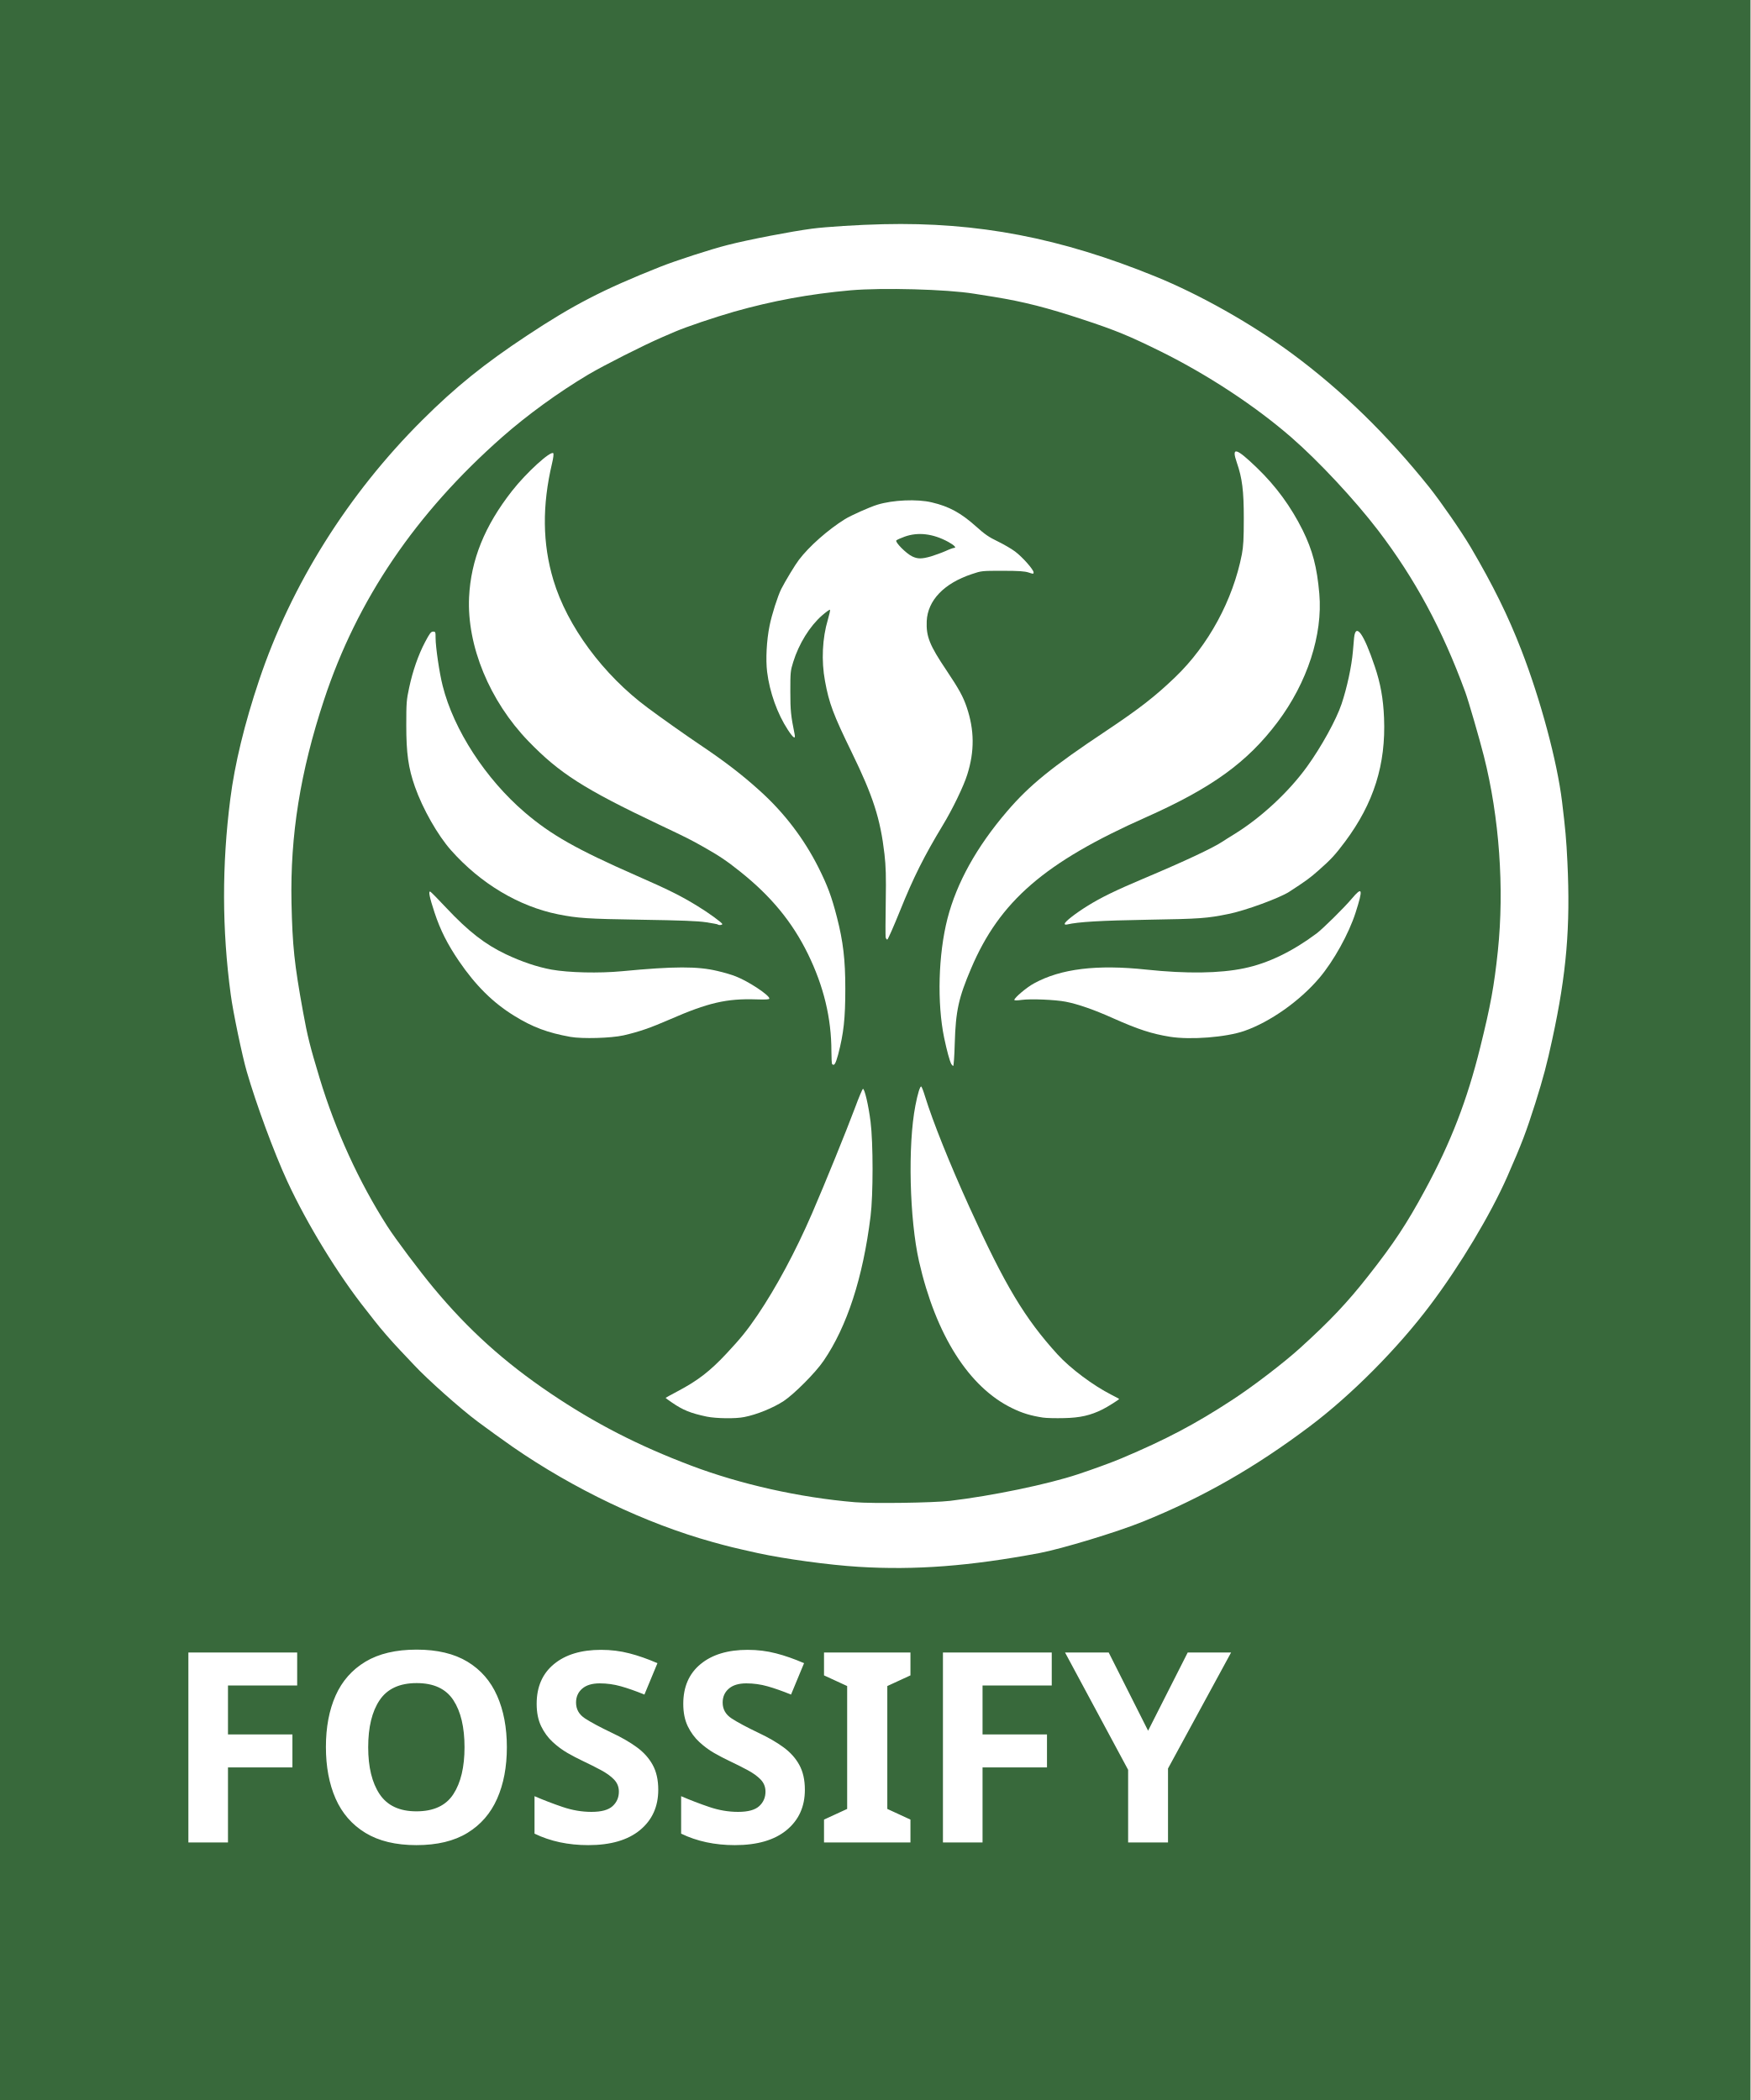
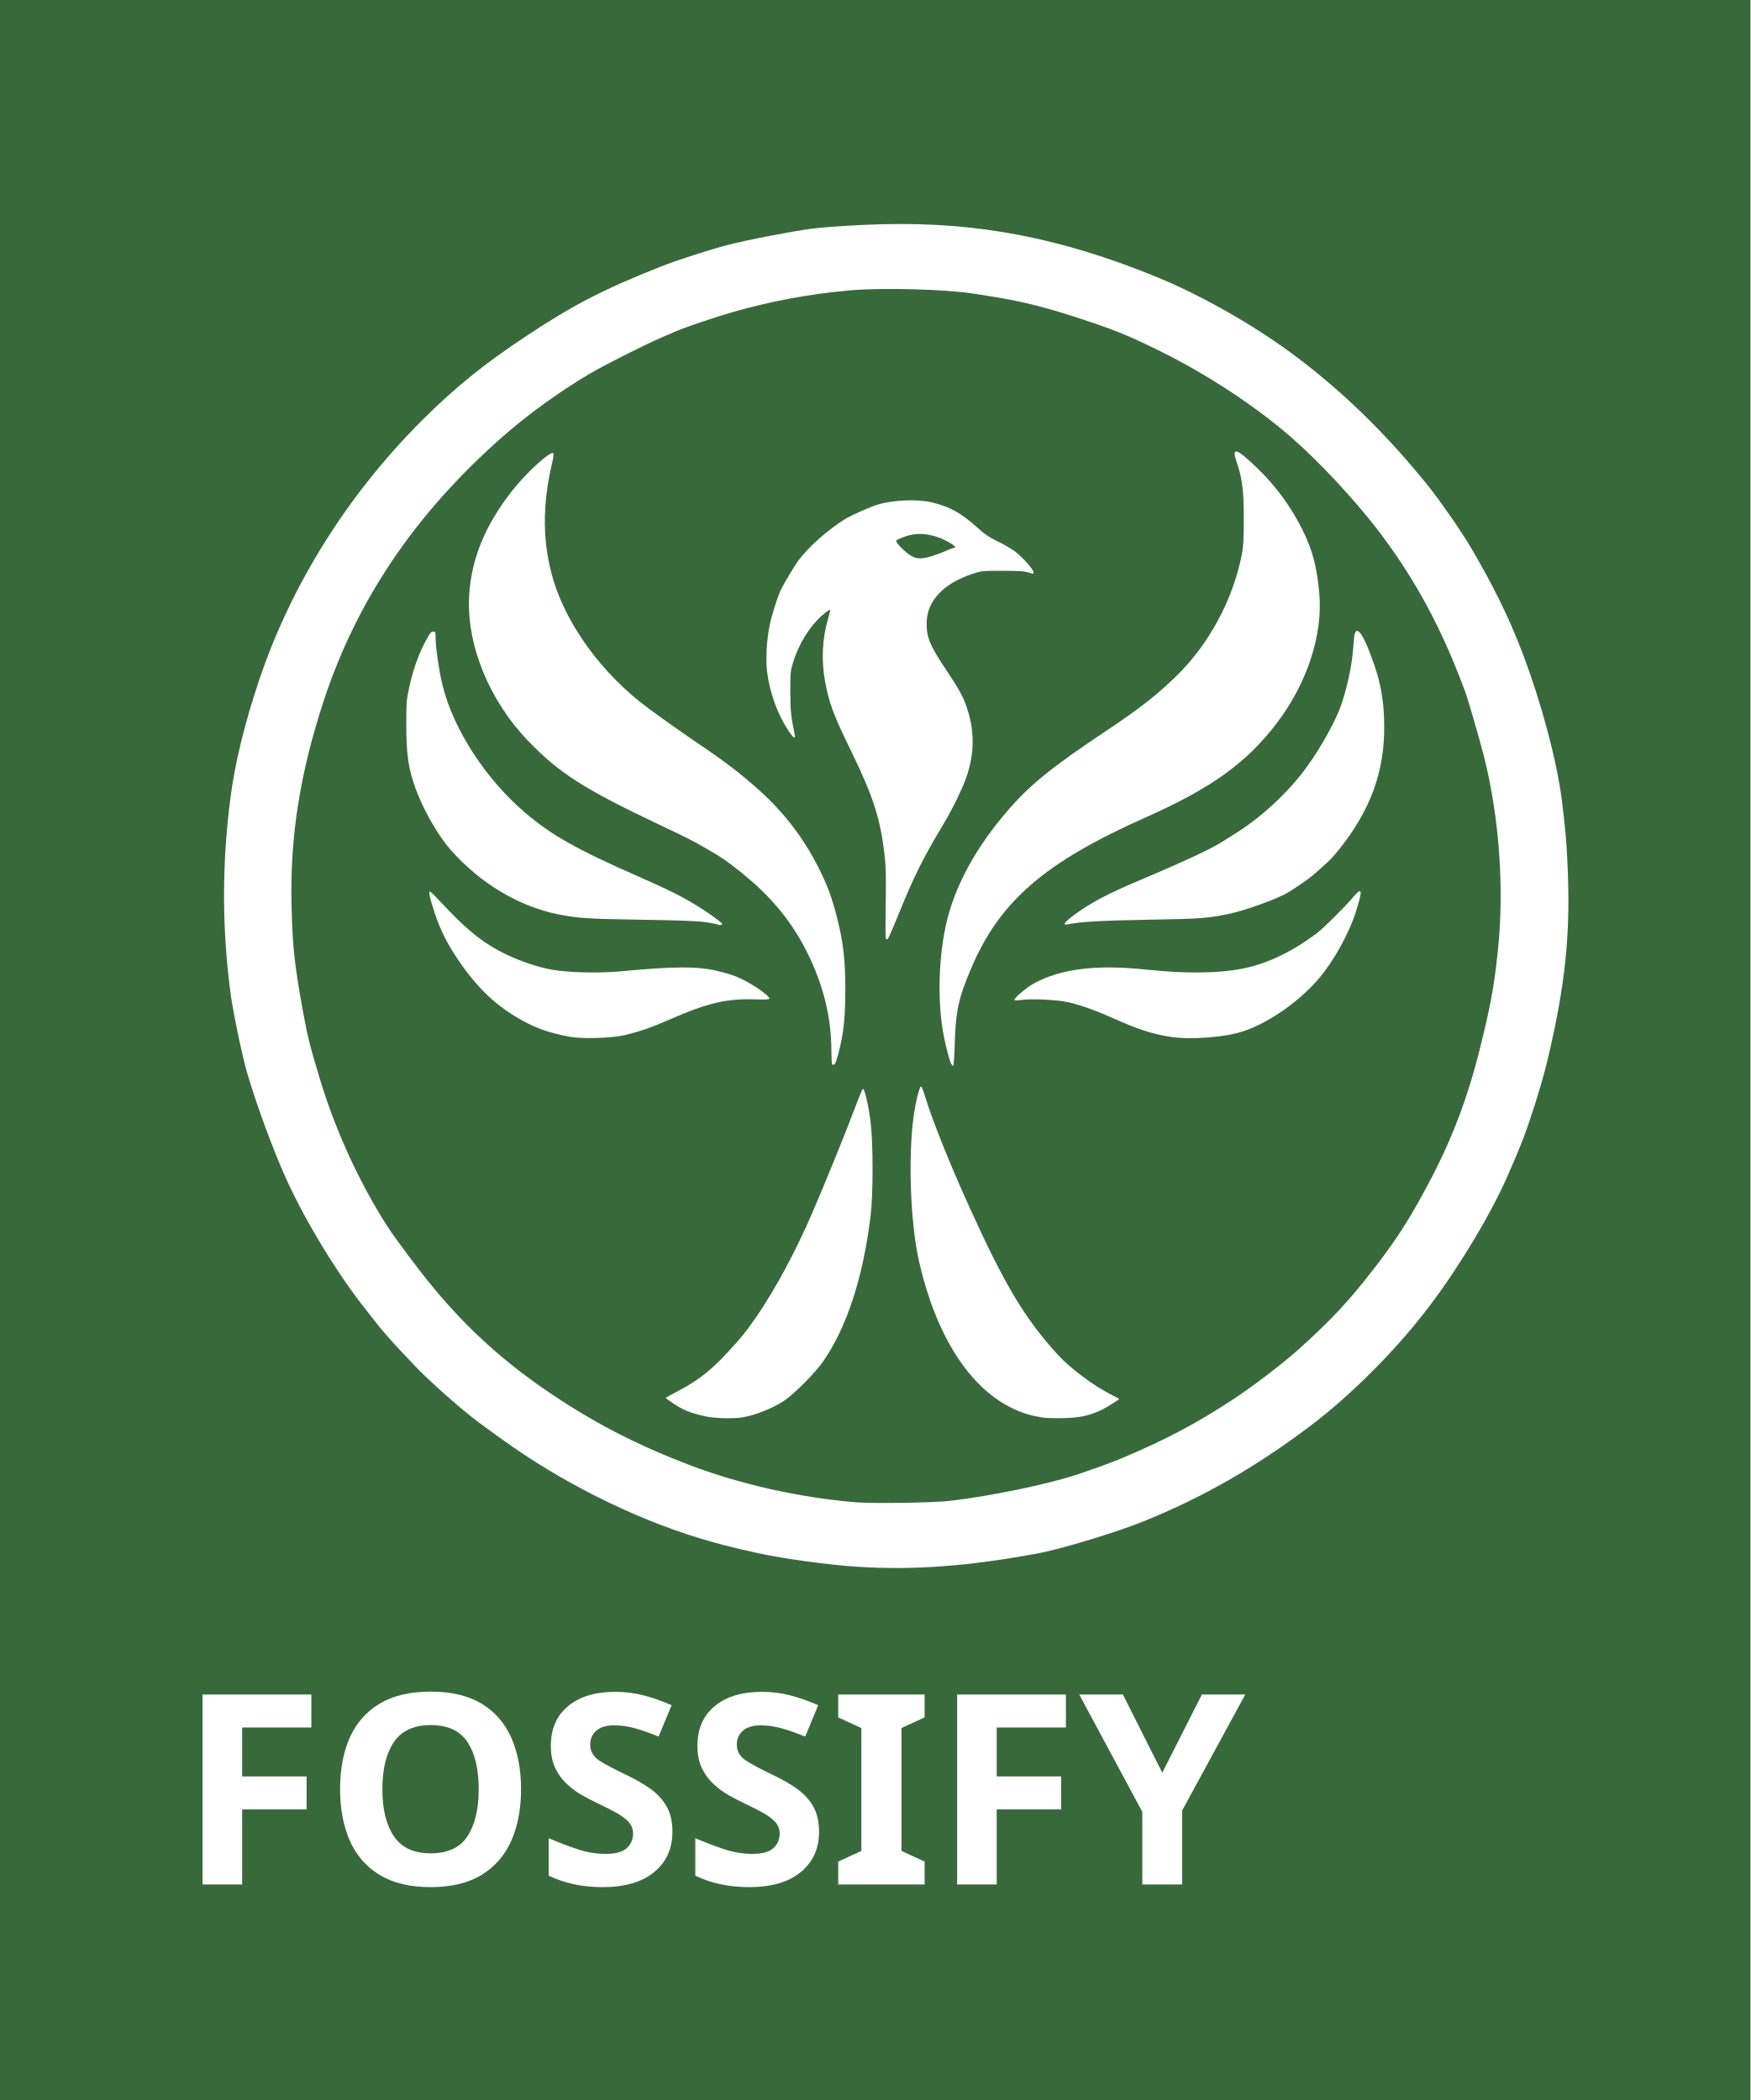
<svg xmlns="http://www.w3.org/2000/svg" width="500" height="600" viewBox="0 0 500 600" version="1.1" id="svg1" xml:space="preserve">
  <defs id="defs1" />
  <g id="layer1">
    <rect style="fill:#38693b;fill-opacity:1;stroke-width:1.07" id="rect1" width="500" height="600" x="0" y="0" />
    <g id="g1" transform="scale(0.025)">
      <g id="lFghi6LZOB6h44pgnIXVoH" fill="#ffffff" data-darkreader-inline-fill="" transform="matrix(1.222283,0,0,1.210592,-2258.985,-2188.02)" style="fill:#ffffff">
        <g id="g2" style="fill:#ffffff">
          <path id="pIFoP8rKY" d="m 9875,16599 c -276,-17 -695,-75 -940,-129 -227,-51 -280,-64 -429,-106 -618,-173 -1297,-500 -1866,-898 -96,-68 -244,-175 -328,-239 -155,-116 -472,-401 -592,-532 -36,-38 -95,-101 -131,-140 -84,-89 -182,-204 -239,-278 -25,-32 -58,-76 -75,-97 -262,-331 -556,-816 -741,-1220 -124,-271 -291,-729 -379,-1036 -42,-145 -130,-570 -150,-728 -82,-614 -83,-1223 -4,-1846 41,-328 134,-715 269,-1120 299,-901 831,-1758 1525,-2456 311,-313 580,-532 980,-799 432,-289 712,-435 1240,-647 149,-60 479,-168 632,-207 201,-52 598,-129 793,-155 130,-17 432,-37 664,-42 886,-21 1656,128 2546,494 414,170 900,447 1275,727 464,346 890,765 1286,1265 111,142 297,413 386,565 209,360 348,644 474,973 178,465 333,1046 379,1428 31,258 40,357 50,569 29,610 -8,1054 -141,1672 -50,234 -84,364 -158,602 -89,282 -123,373 -263,696 -156,357 -440,837 -718,1210 -306,412 -740,853 -1130,1149 -512,389 -1001,671 -1560,899 -240,98 -756,256 -965,296 -649,123 -1159,163 -1690,130 z m 855,-623 c 391,-47 913,-156 1195,-251 130,-43 325,-115 406,-150 414,-176 693,-325 1035,-551 192,-126 487,-354 639,-494 276,-253 437,-425 630,-673 242,-310 365,-499 535,-817 241,-449 393,-847 515,-1345 97,-395 130,-577 165,-911 61,-591 14,-1261 -131,-1839 -41,-164 -145,-526 -174,-605 -216,-595 -470,-1069 -814,-1525 -220,-290 -554,-652 -811,-878 -338,-297 -781,-591 -1220,-811 -295,-147 -424,-201 -725,-301 -338,-113 -556,-169 -835,-215 -69,-11 -153,-25 -187,-30 -256,-42 -856,-58 -1153,-32 -387,35 -729,99 -1090,202 -189,55 -450,144 -555,190 -22,10 -74,32 -115,50 -175,76 -546,266 -692,353 -281,169 -572,383 -805,590 -811,722 -1357,1536 -1666,2482 -222,679 -317,1279 -304,1915 9,408 26,574 108,1030 42,232 63,318 155,626 149,496 368,980 633,1398 76,120 300,421 429,578 325,396 664,705 1097,1000 417,284 818,492 1315,682 461,176 1012,301 1530,345 162,14 731,6 890,-13 z" style="fill:#ffffff" />
          <path id="pbDt4a3Vv" d="m 8455,15181 c -151,-32 -224,-62 -327,-134 -32,-22 -58,-41 -58,-43 0,-1 48,-28 108,-60 192,-102 305,-190 460,-357 135,-146 192,-217 290,-362 176,-263 356,-601 510,-960 123,-287 322,-782 402,-998 36,-99 70,-180 75,-180 15,-3 52,156 71,310 25,198 25,692 0,893 -71,580 -220,1041 -439,1364 -75,112 -275,314 -373,380 -99,65 -251,128 -369,151 -81,17 -262,14 -350,-4 z" style="fill:#ffffff" />
          <path id="p15iHEydya" d="m 11597,15190 c -115,-18 -193,-42 -286,-88 -405,-197 -715,-691 -872,-1387 -89,-398 -106,-1097 -34,-1470 21,-111 44,-187 55,-180 5,3 21,45 35,92 73,239 231,637 416,1048 331,737 516,1048 823,1389 119,132 335,295 504,381 39,20 72,38 72,39 0,6 -108,75 -156,99 -111,56 -209,79 -359,82 -77,2 -166,0 -198,-5 z" style="fill:#ffffff" />
          <path id="pbZrcAiOg" d="m 10741,11853 c -16,-31 -41,-124 -67,-248 -67,-327 -55,-787 31,-1126 86,-337 272,-676 556,-1011 210,-248 420,-420 929,-762 311,-210 455,-323 643,-505 312,-302 541,-730 624,-1161 14,-76 18,-144 18,-340 0,-260 -15,-379 -65,-525 -53,-154 -8,-142 188,49 179,174 318,367 428,590 92,190 133,345 155,599 33,387 -112,837 -390,1211 -284,381 -615,622 -1231,899 -947,425 -1367,792 -1634,1427 -117,277 -144,400 -153,708 -3,116 -10,212 -14,212 -5,0 -12,-8 -18,-17 z" style="fill:#ffffff" />
          <path id="pBLQnWHbL" d="m 9627,11853 c -4,-3 -7,-58 -7,-120 0,-314 -72,-615 -219,-919 -147,-303 -345,-546 -636,-780 -124,-100 -196,-149 -344,-233 -118,-67 -148,-83 -416,-211 -697,-334 -928,-483 -1217,-785 -363,-379 -576,-901 -555,-1359 17,-353 145,-674 403,-1006 132,-170 359,-379 384,-354 5,5 1,44 -11,94 -94,401 -90,760 12,1103 129,435 466,896 884,1208 122,92 345,251 480,343 236,160 399,286 565,438 227,206 413,452 549,725 85,172 122,271 173,471 58,228 78,400 78,672 0,284 -15,421 -67,623 -24,88 -37,110 -56,90 z" style="fill:#ffffff" />
          <path id="pta8ImGJg" d="m 7180,11596 c -213,-39 -352,-91 -525,-199 -198,-123 -361,-286 -517,-517 -107,-159 -173,-290 -228,-458 -48,-147 -60,-209 -38,-196 8,5 74,72 145,149 210,226 365,347 558,440 148,71 294,121 429,146 161,29 443,36 661,15 487,-47 705,-47 890,-2 61,14 138,37 171,51 118,46 314,177 314,209 0,9 -32,11 -124,8 -275,-9 -448,31 -806,189 -187,82 -288,117 -434,151 -116,26 -383,34 -496,14 z" style="fill:#ffffff" />
          <path id="pCYCzP3TS" d="m 12785,11595 c -171,-28 -296,-69 -532,-175 -176,-80 -330,-134 -443,-156 -97,-19 -326,-29 -412,-17 -41,6 -68,6 -68,0 0,-20 117,-120 184,-156 251,-139 588,-180 1051,-130 375,40 685,36 915,-13 220,-46 448,-157 675,-328 58,-44 255,-240 327,-326 103,-123 110,-98 38,129 -64,201 -205,457 -339,617 -182,217 -460,415 -701,500 -171,60 -503,86 -695,55 z" style="fill:#ffffff" />
          <path id="pDHkd8kbB" d="m 10127,10655 c -2,-15 -2,-164 1,-333 4,-247 1,-335 -12,-452 -38,-332 -106,-546 -306,-960 -173,-358 -212,-464 -250,-674 -35,-191 -25,-404 27,-579 14,-48 23,-90 20,-93 -4,-4 -37,21 -75,54 -115,102 -216,267 -269,439 -26,83 -27,100 -27,278 0,180 5,229 40,403 11,53 -12,38 -62,-39 -100,-154 -171,-356 -195,-549 -14,-117 -5,-298 23,-435 20,-104 77,-282 109,-347 39,-77 130,-229 165,-275 95,-127 271,-284 431,-385 57,-35 231,-114 303,-136 145,-45 371,-55 508,-22 164,39 273,100 416,229 79,72 119,100 200,139 55,27 129,70 163,96 69,52 173,171 173,197 0,16 -3,16 -47,1 -37,-12 -92,-16 -243,-16 -192,0 -197,0 -287,31 -260,87 -413,248 -422,444 -6,145 26,227 184,464 118,178 157,250 190,349 72,215 74,416 5,636 -33,108 -138,327 -227,475 -177,296 -276,495 -403,814 -58,145 -111,266 -117,268 -6,2 -13,-8 -16,-22 z m 424,-3595 c 38,-12 99,-34 135,-50 36,-17 72,-30 80,-30 27,0 2,-26 -54,-57 -142,-78 -282,-95 -408,-49 -36,13 -71,29 -77,35 -15,15 92,124 148,151 51,25 90,25 176,0 z" style="fill:#ffffff" />
          <path id="pUzxpQhGl" d="m 8558,10535 c -2,-3 -52,-12 -109,-21 -78,-12 -231,-18 -609,-24 -506,-8 -589,-14 -775,-51 -367,-75 -724,-290 -1000,-604 -125,-142 -265,-391 -338,-600 -62,-178 -81,-316 -81,-580 0,-212 2,-240 27,-356 34,-160 85,-308 149,-431 43,-82 55,-98 75,-98 22,0 23,4 23,61 0,84 36,333 66,450 103,416 402,880 769,1197 246,212 482,347 1045,597 296,131 413,190 565,284 105,64 235,160 235,172 0,10 -33,13 -42,4 z" style="fill:#ffffff" />
          <path id="pEXeYR2S8" d="m 11801,10528 c 0,-19 102,-99 214,-169 124,-78 262,-146 515,-254 397,-169 658,-293 750,-355 14,-10 63,-41 110,-70 248,-155 506,-397 676,-635 134,-187 274,-444 323,-592 51,-154 94,-355 106,-498 3,-38 8,-96 11,-127 15,-145 90,-40 193,270 54,160 80,308 87,487 18,439 -96,805 -365,1169 -91,123 -132,168 -247,270 -80,72 -120,101 -274,202 -90,59 -408,177 -565,209 -203,42 -266,47 -755,55 -444,8 -652,20 -757,45 -15,3 -23,1 -22,-7 z" style="fill:#ffffff" />
        </g>
      </g>
    </g>
-     <text xml:space="preserve" style="font-size:76px;text-align:center;text-anchor:middle;fill:#ffffff;fill-opacity:1;stroke-width:1" x="246.808" y="526.416" id="text1">
-       <tspan id="tspan1" x="246.808" y="526.416" style="font-style:normal;font-variant:normal;font-weight:900;font-stretch:normal;font-size:76px;font-family:Montserrat;-inkscape-font-specification:'Montserrat Heavy';text-align:center;text-anchor:middle;stroke-width:1">FOSSIFY</tspan>
+     <text xml:space="preserve" style="font-size:76px;text-align:center;text-anchor:middle;fill:#ffffff;fill-opacity:1;stroke-width:1" x="250.858" y="538.416" id="text1">
+       <tspan id="tspan1" x="250.858" y="538.416" style="font-style:normal;font-variant:normal;font-weight:900;font-stretch:normal;font-size:76px;font-family:Montserrat;-inkscape-font-specification:'Montserrat Heavy';text-align:center;text-anchor:middle;stroke-width:1">FOSSIFY</tspan>
    </text>
  </g>
</svg>
